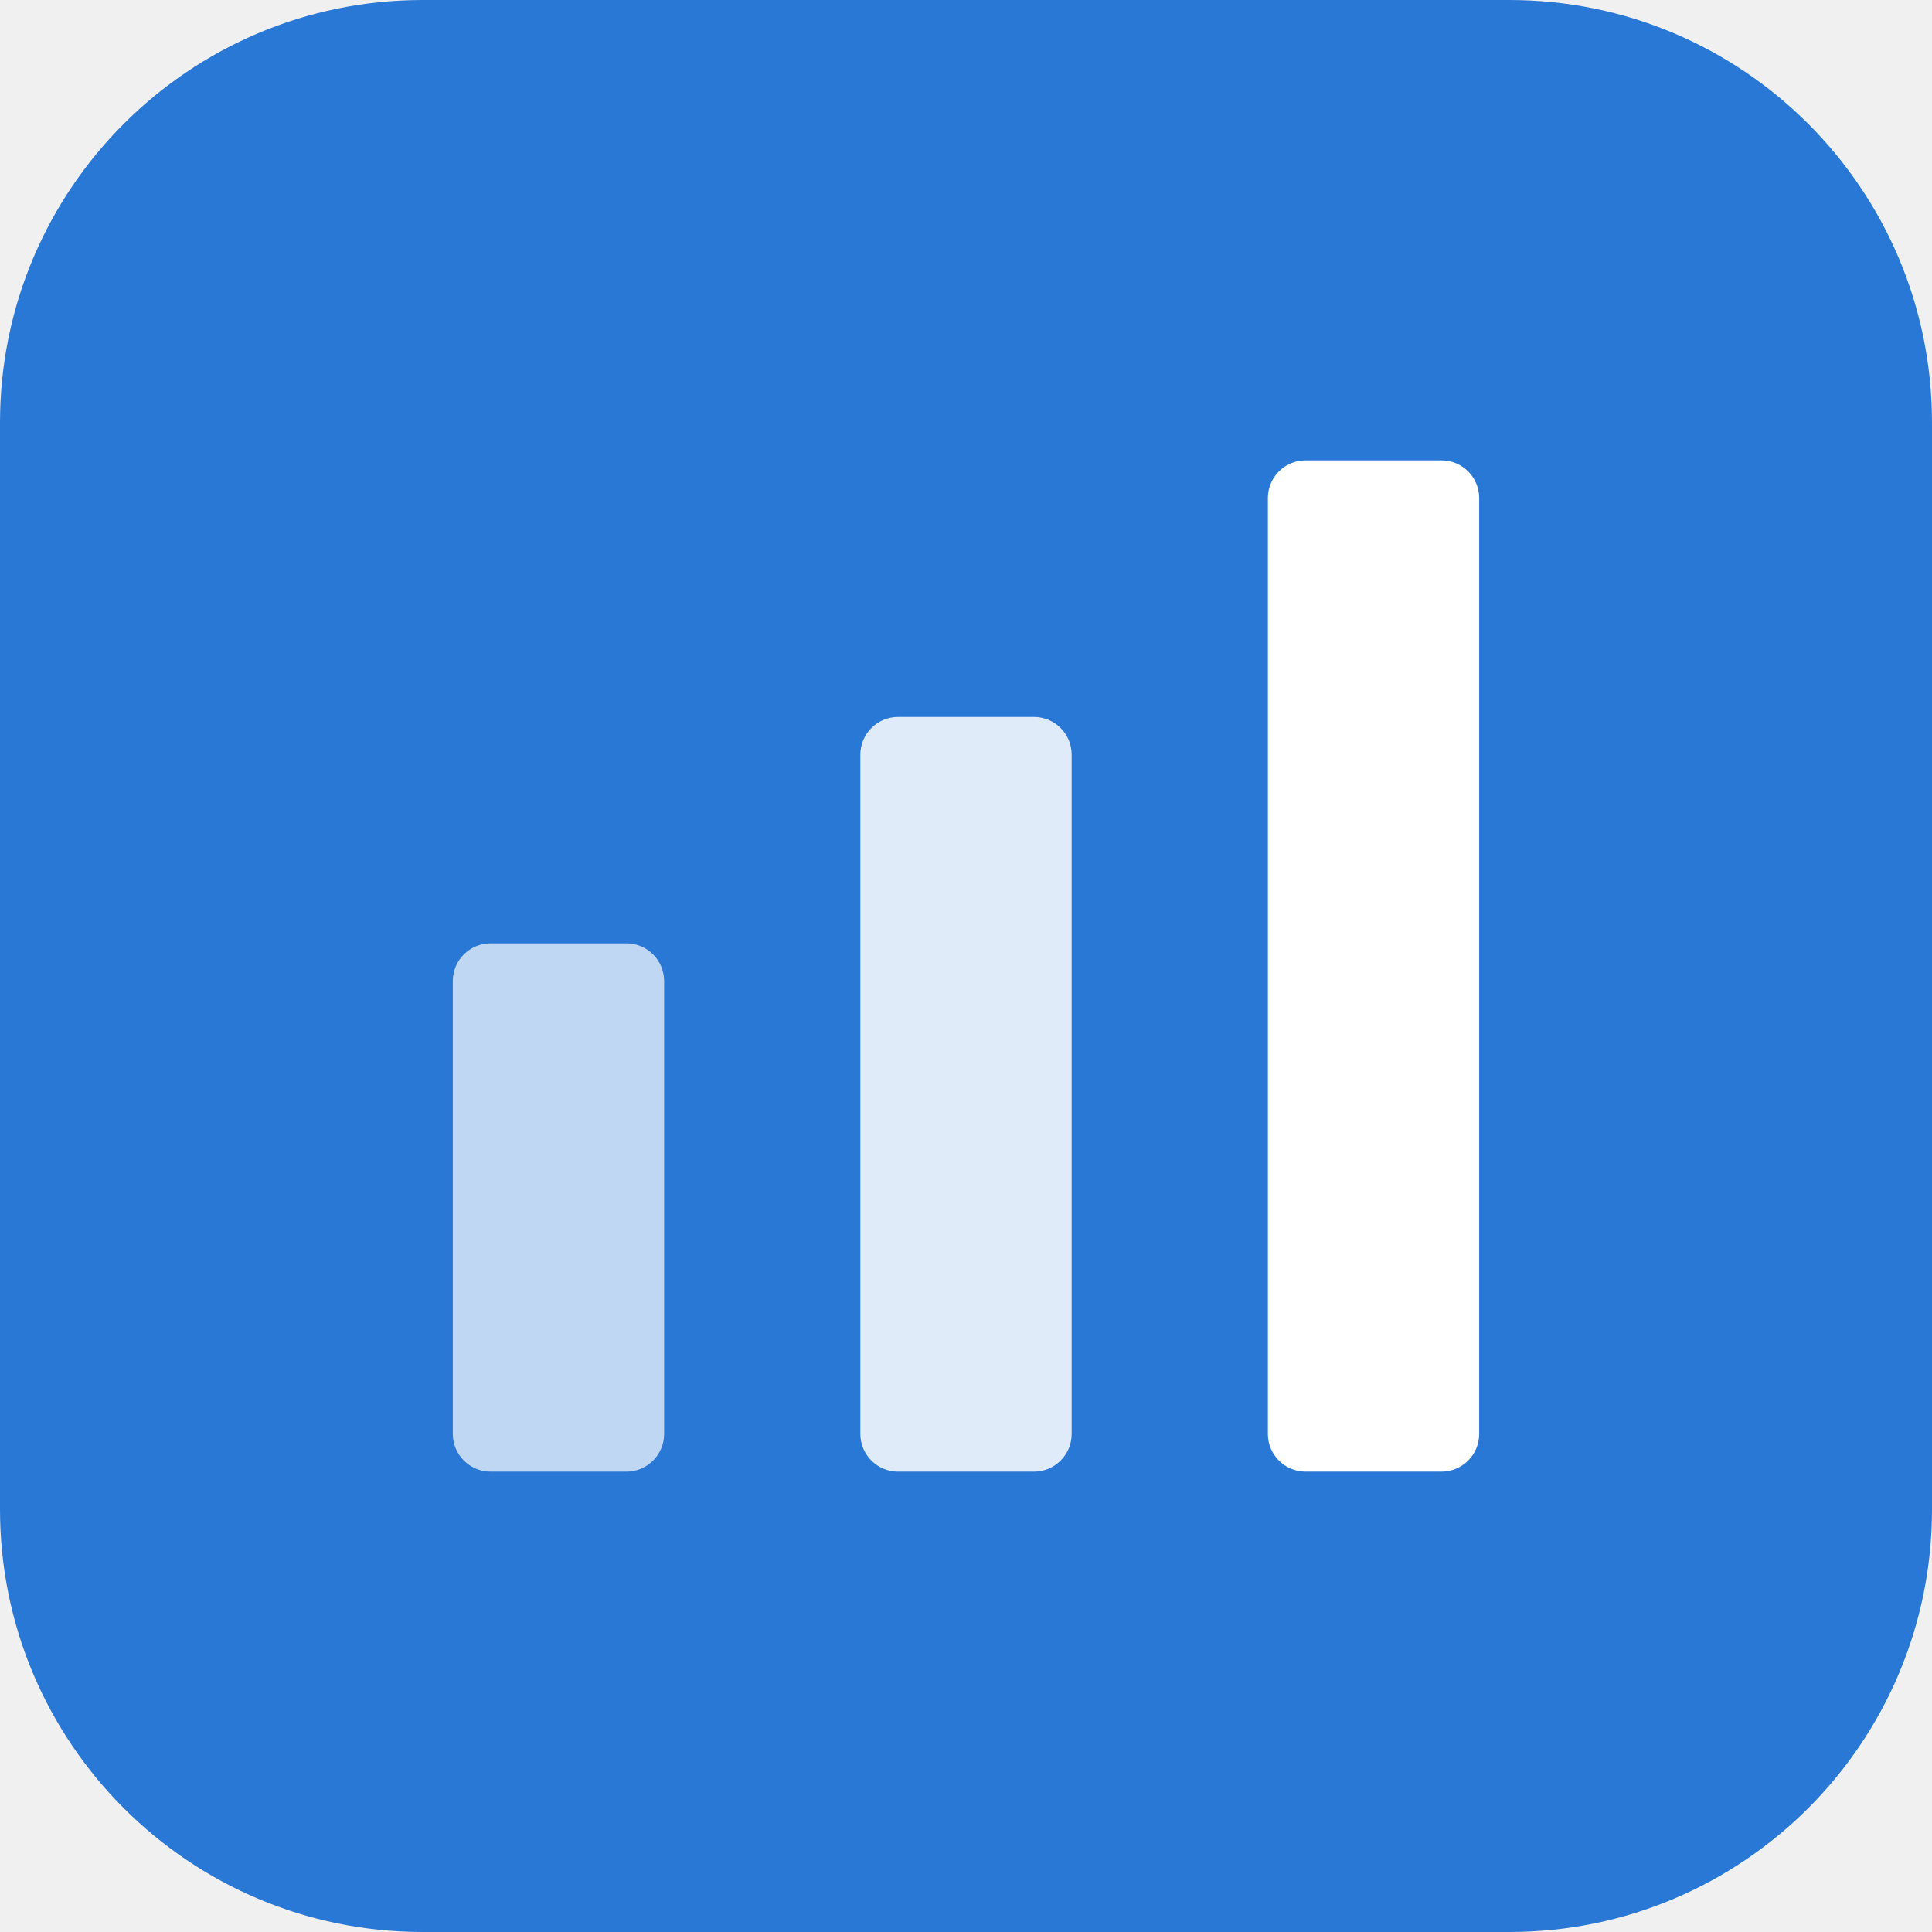
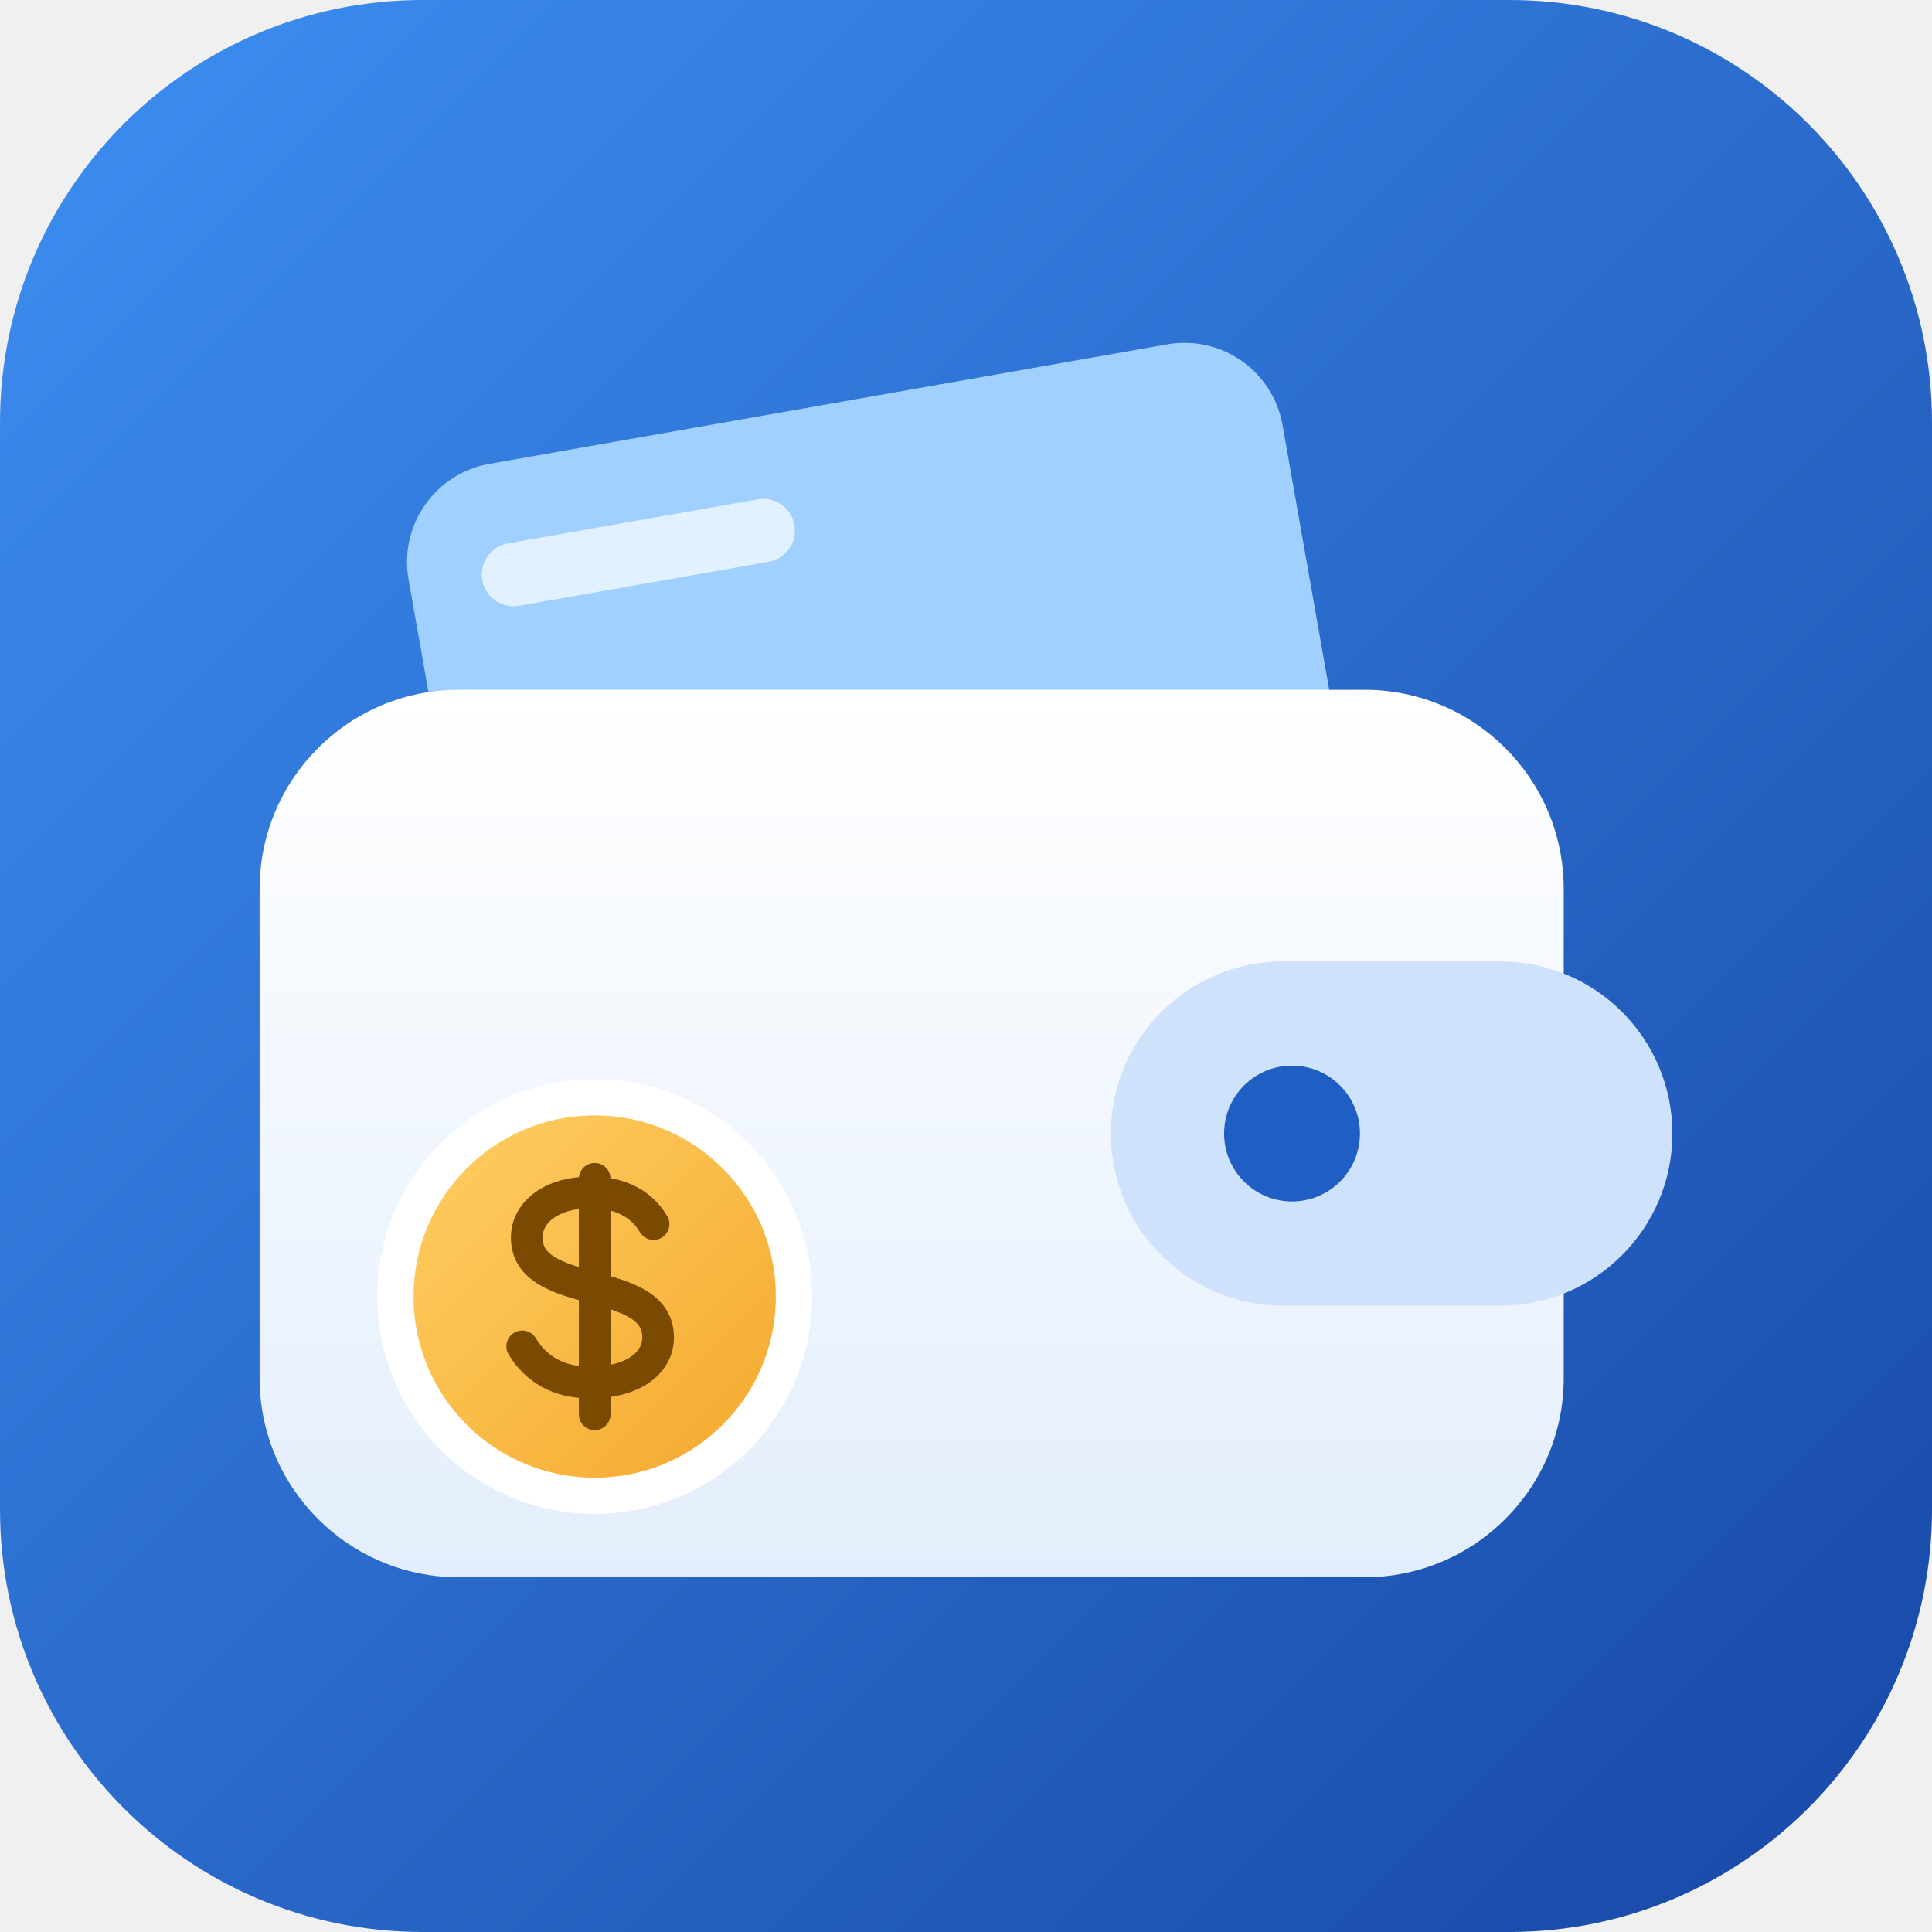
<svg xmlns="http://www.w3.org/2000/svg" viewBox="0 0 512 512">
-   <rect width="512" height="512" rx="112" fill="#2a78d6" />
-   <rect x="120" y="250" width="56" height="140" rx="10" fill="#fff" opacity=".7" />
-   <rect x="228" y="190" width="56" height="200" rx="10" fill="#fff" opacity=".85" />
-   <rect x="336" y="122" width="56" height="268" rx="10" fill="#fff" />
+   <defs>
+     <linearGradient id="bg" x1="0" y1="0" x2="1" y2="1">
+       <stop offset="0" stop-color="#3d8ff2" />
+       <stop offset="1" stop-color="#1747a6" />
+     </linearGradient>
+     <linearGradient id="wl" x1="0" y1="0" x2="0" y2="1">
+       <stop offset="0" stop-color="#ffffff" />
+       <stop offset="1" stop-color="#e3eefc" />
+     </linearGradient>
+     <linearGradient id="cn" x1="0" y1="0" x2="1" y2="1">
+       <stop offset="0" stop-color="#ffd166" />
+       <stop offset="1" stop-color="#f4a62a" />
+     </linearGradient>
+   </defs>
+   <rect width="512" height="512" rx="112" fill="url(#bg)" />
+   <g transform="translate(256 262) scale(1.2) translate(-268 -262)">
+     <rect x="150" y="132" width="196" height="120" rx="22" fill="#9fd0ff" transform="rotate(-10 248 192)" />
+     <rect x="166" y="150" width="70" height="14" rx="7" fill="#ffffff" opacity=".7" transform="rotate(-10 248 192)" />
+     <rect x="112" y="196" width="288" height="196" rx="44" fill="url(#wl)" />
+     <rect x="300" y="256" width="124" height="76" rx="38" fill="#cfe2fb" />
+     <circle cx="340" cy="294" r="15" fill="#1f5fc4" />
+     <circle cx="186" cy="330" r="44" fill="url(#cn)" stroke="#ffffff" stroke-width="8" />
+     <path d="M186 304v52M199 314c-3-5-8-7-14-7-8 0-14 4-14 10 0 14 29 8 29 22 0 6-6 10-15 10-7 0-12-3-15-8" fill="none" stroke="#7a4a00" stroke-width="7" stroke-linecap="round" />
+   </g>
</svg>
